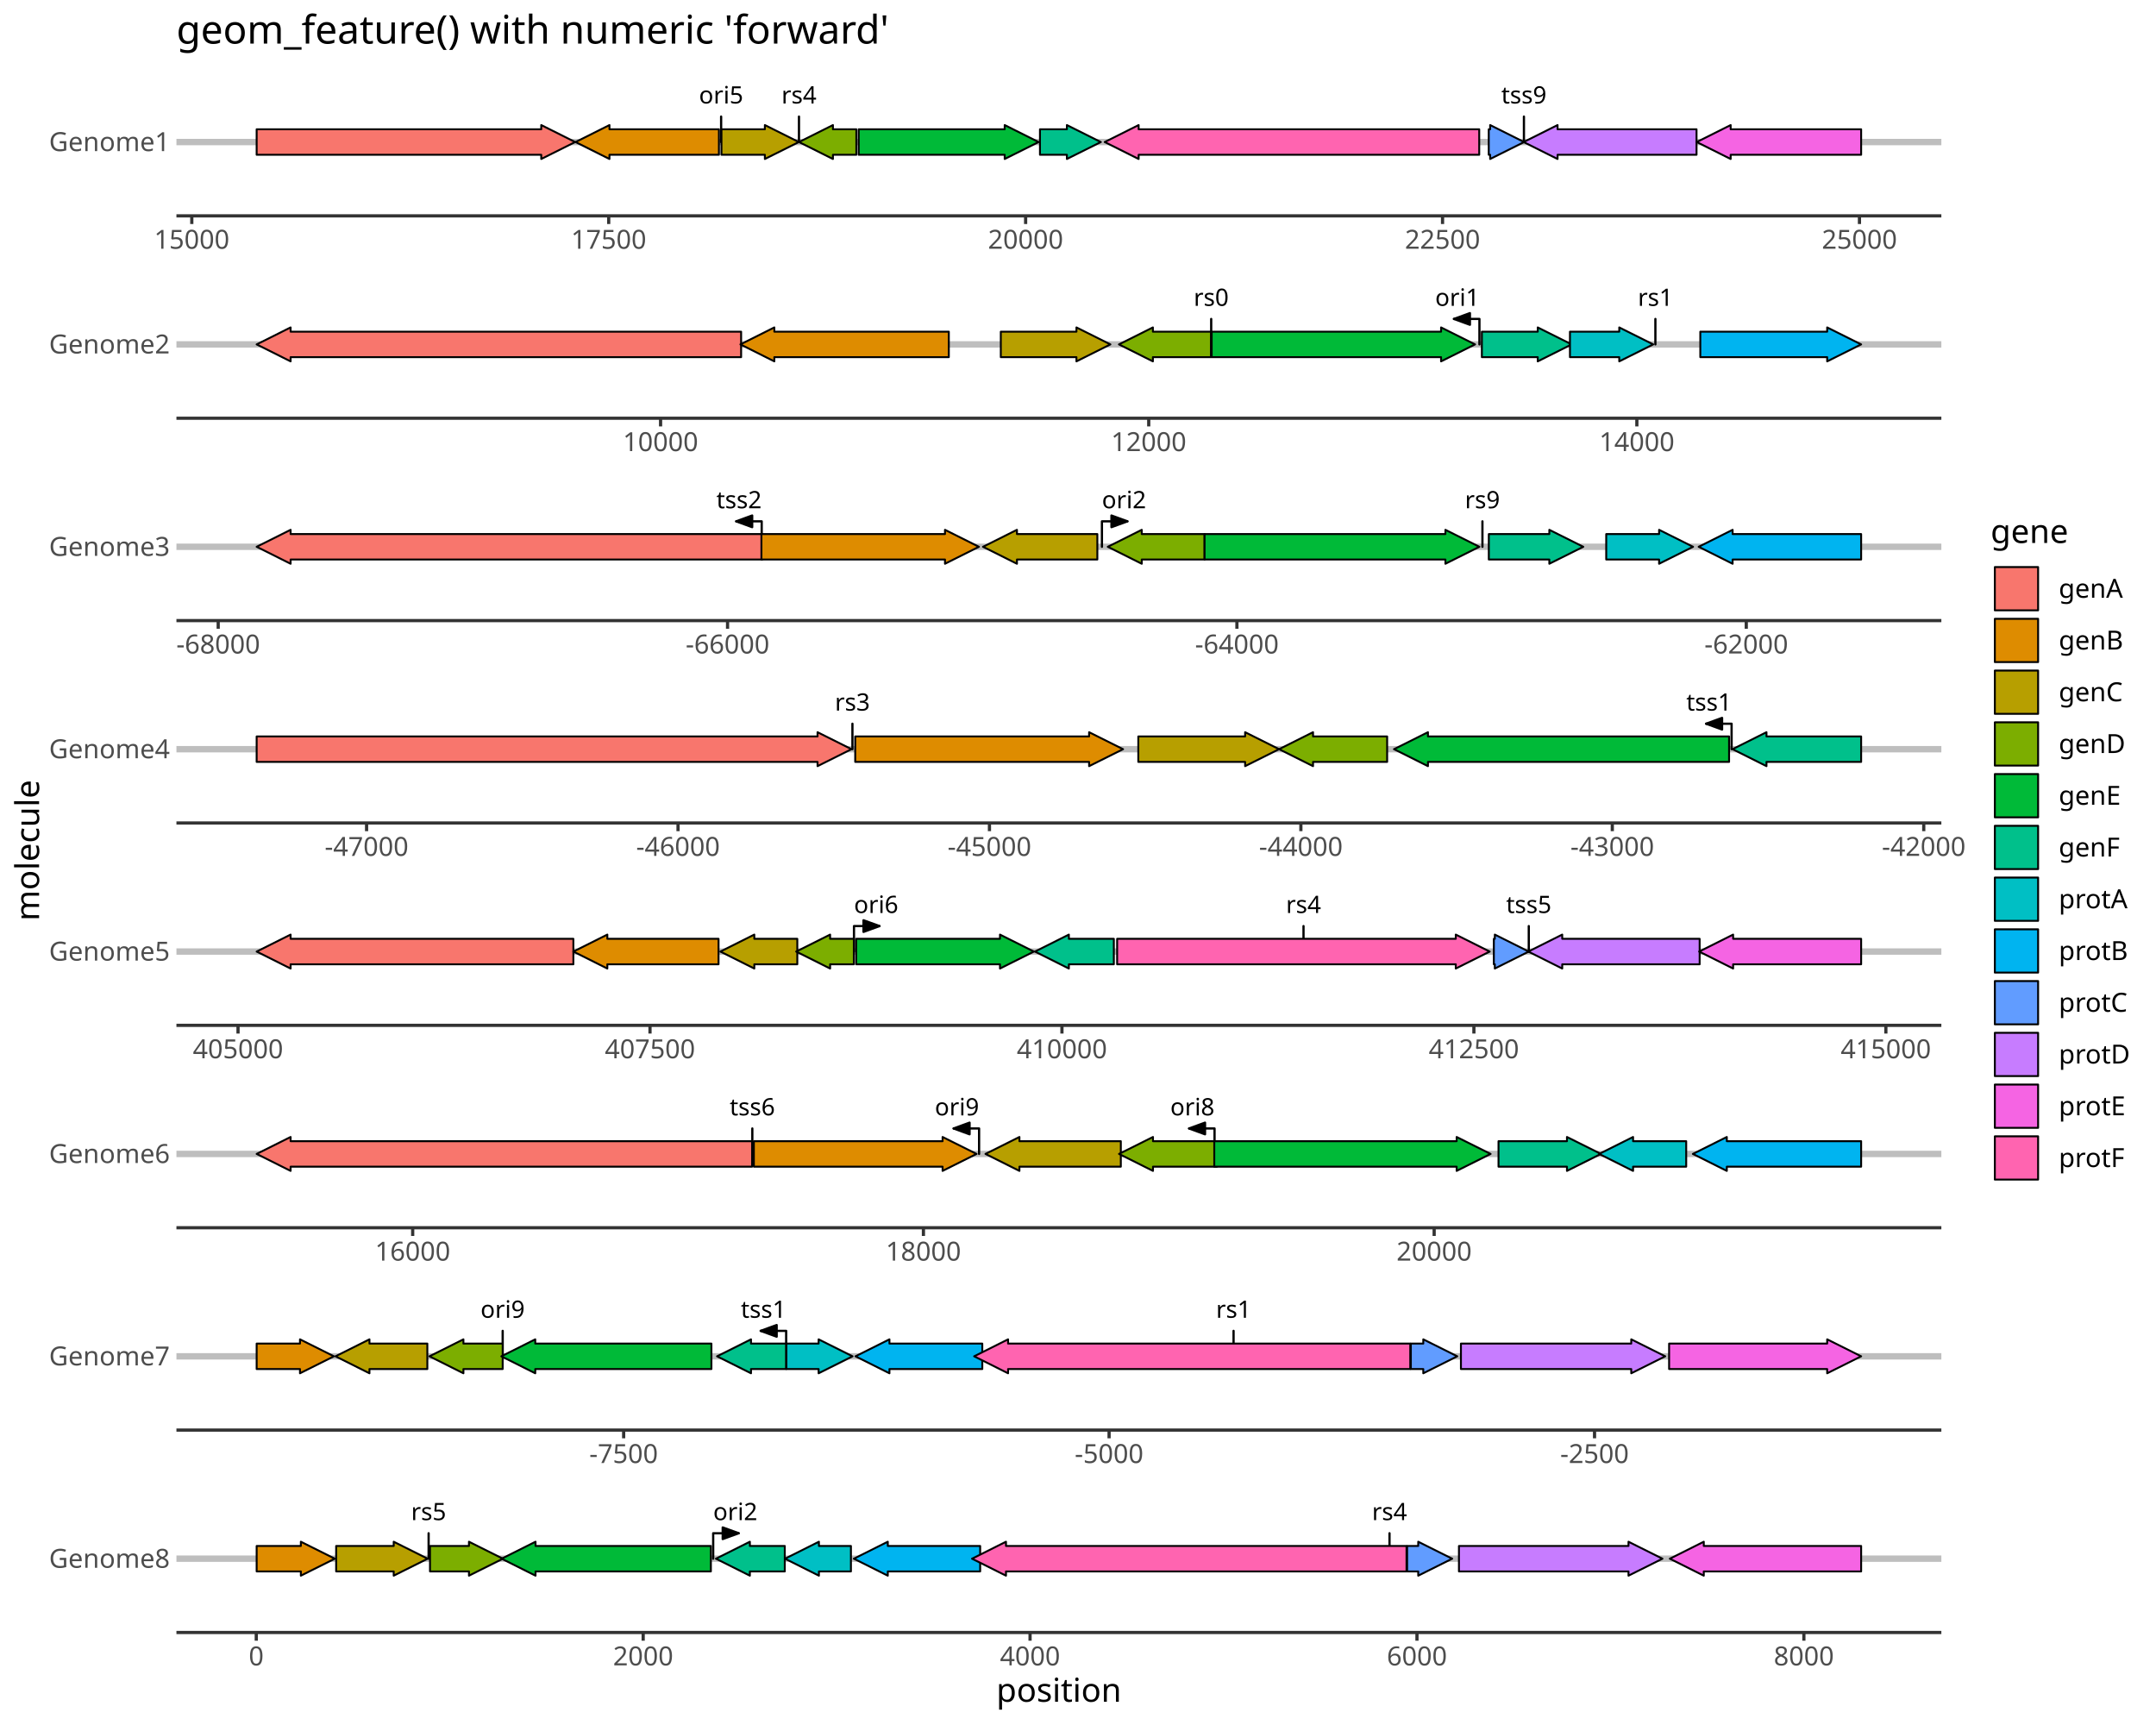
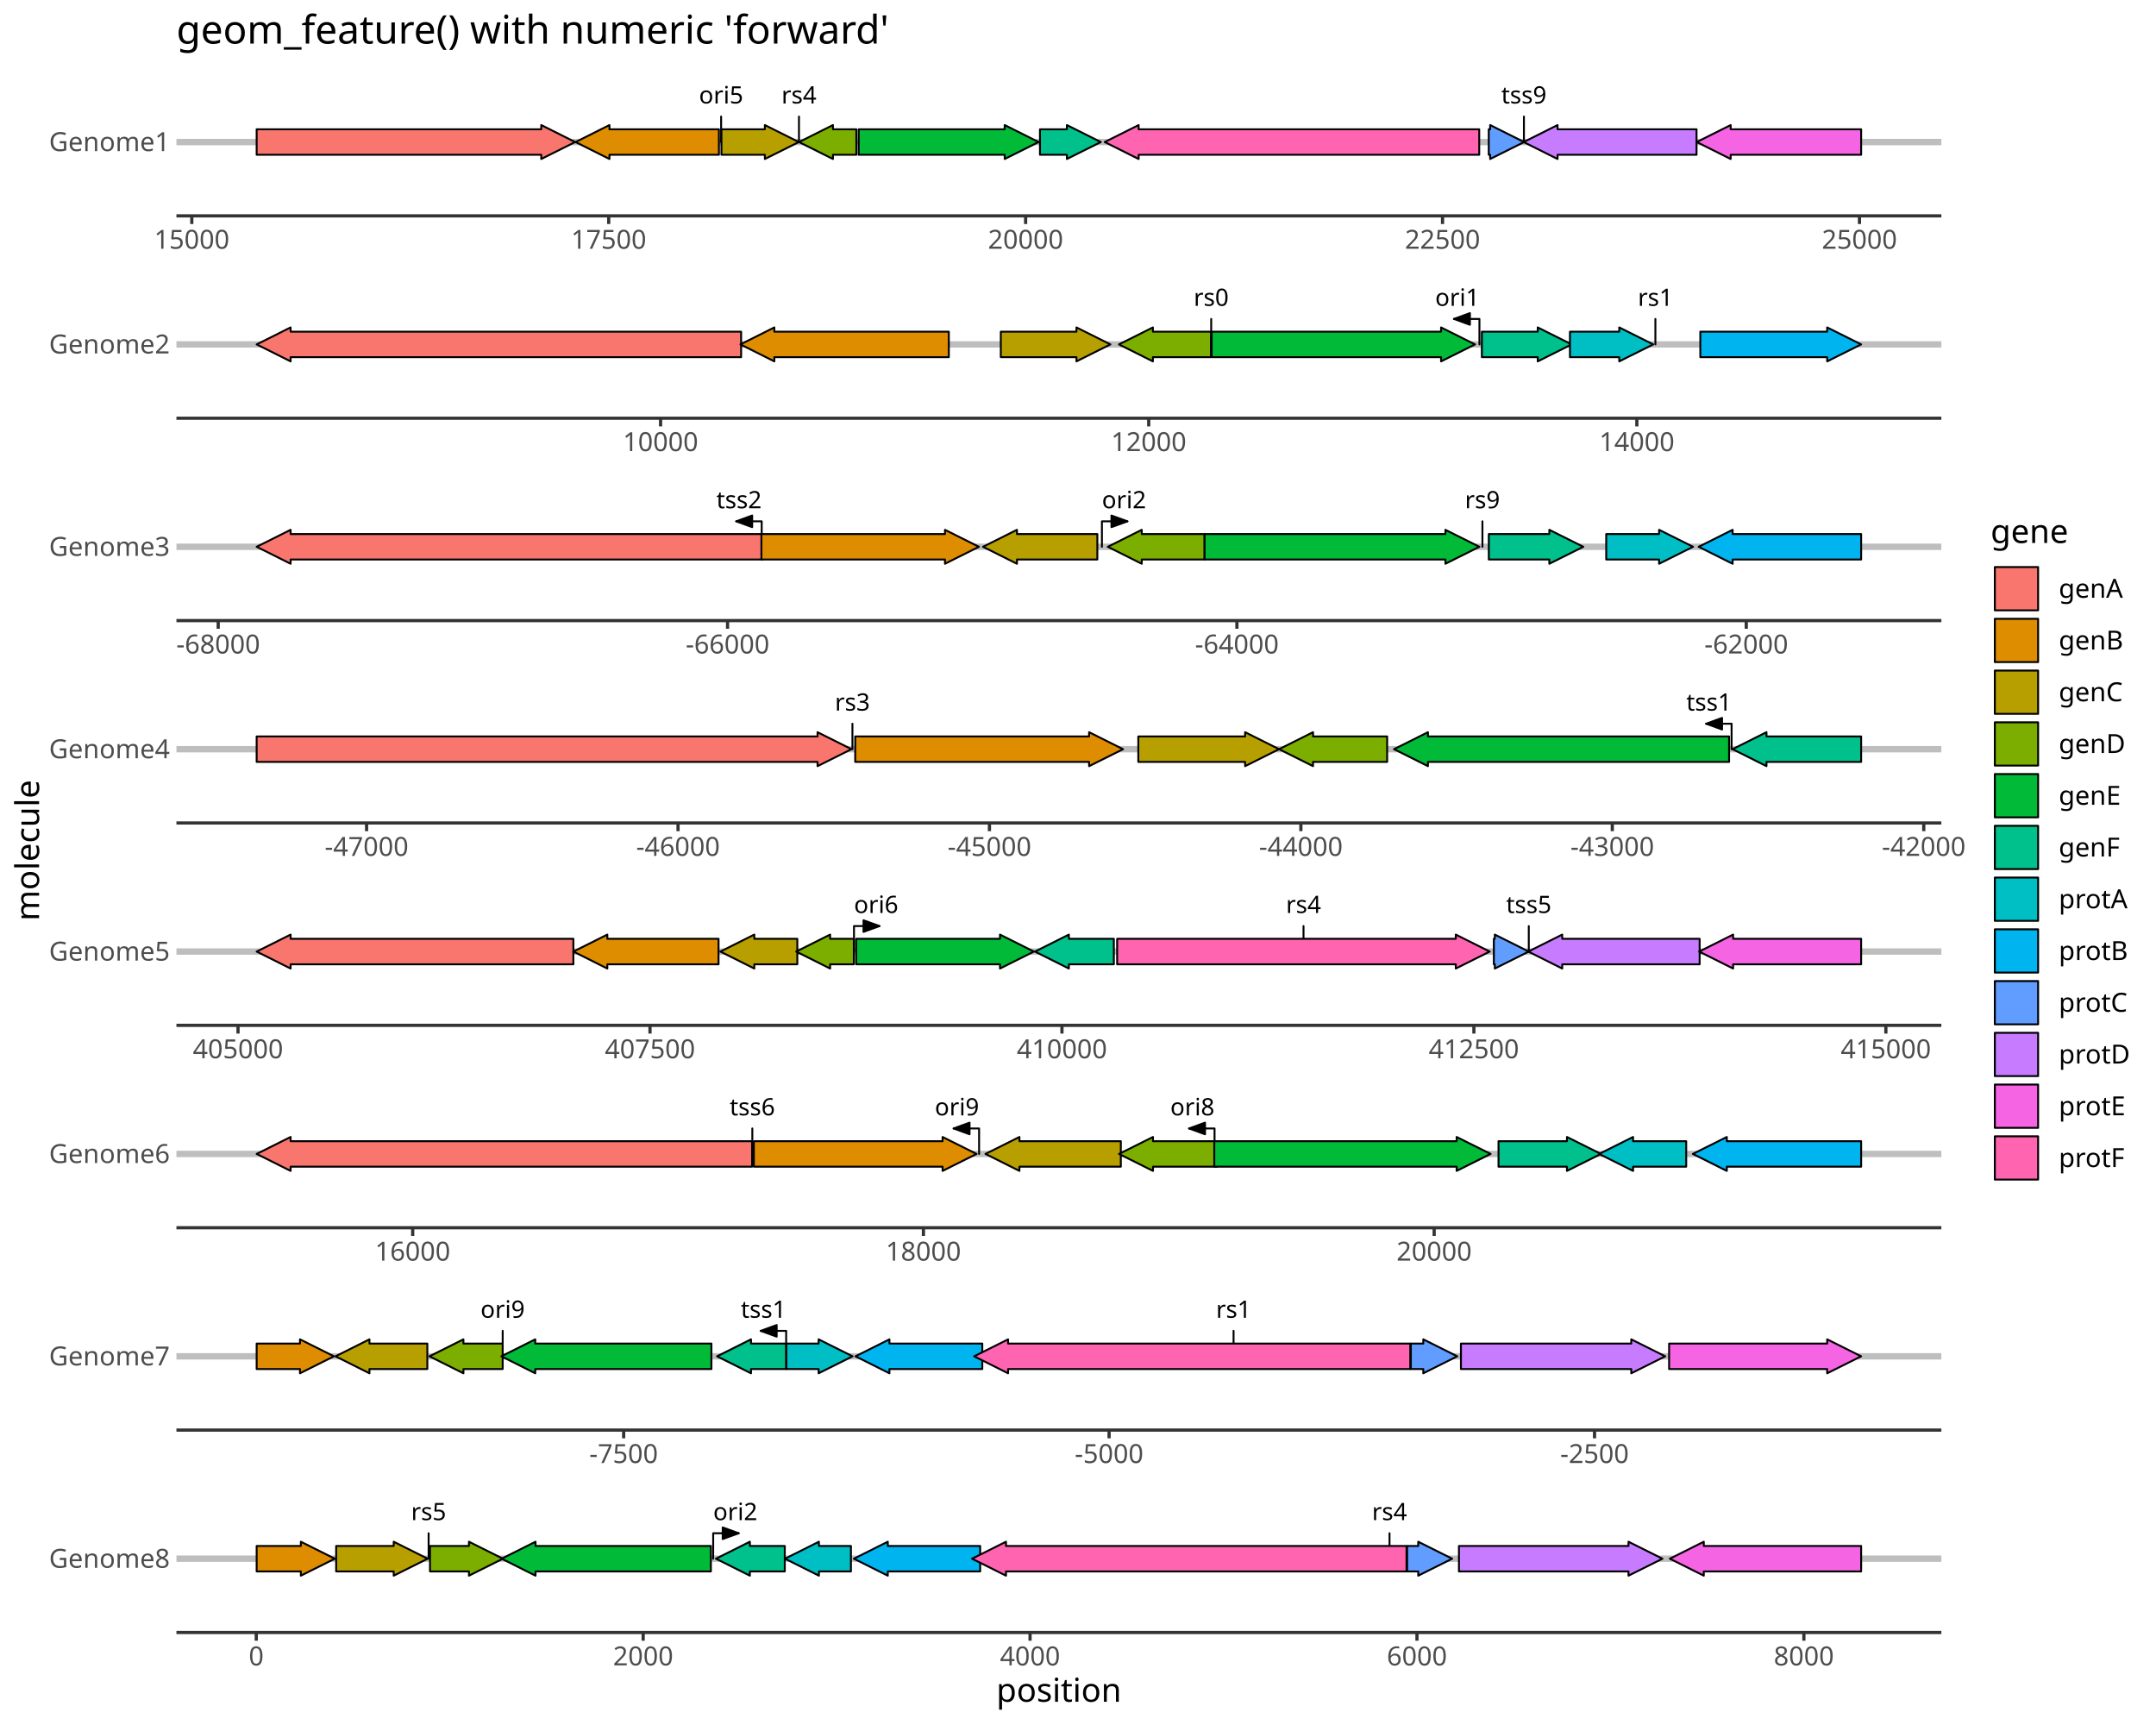
<svg xmlns="http://www.w3.org/2000/svg" class="svglite" data-engine-version="2.0" width="720.00pt" height="576.00pt" viewBox="0 0 720.00 576.00">
  <defs>
    <style type="text/css">
    .svglite line, .svglite polyline, .svglite polygon, .svglite path, .svglite rect, .svglite circle {
      fill: none;
      stroke: #000000;
      stroke-linecap: round;
      stroke-linejoin: round;
      stroke-miterlimit: 10.00;
    }
  </style>
  </defs>
  <rect width="100%" height="100%" style="stroke: none; fill: #FFFFFF;" />
  <defs>
    <clipPath id="cpMC4wMHw3MjAuMDB8MC4wMHw1NzYuMDA=">
      <rect x="0.00" y="0.00" width="720.00" height="576.00" />
    </clipPath>
  </defs>
  <g clip-path="url(#cpMC4wMHw3MjAuMDB8MC4wMHw1NzYuMDA=)">
    <rect x="0.00" y="0.00" width="720.00" height="576.00" style="stroke-width: 1.07; stroke: #FFFFFF; fill: #FFFFFF;" />
  </g>
  <defs>
    <clipPath id="cpNTguOTJ8NjQ4LjMyfDIyLjc4fDcyLjA3">
      <rect x="58.92" y="22.78" width="589.40" height="49.28" />
    </clipPath>
  </defs>
  <g clip-path="url(#cpNTguOTJ8NjQ4LjMyfDIyLjc4fDcyLjA3)">
    <polyline points="58.92,47.43 648.32,47.43 " style="stroke-width: 2.13; stroke: #BEBEBE; stroke-linecap: butt;" />
-     <polyline points="508.92,47.43 508.92,38.92 " style="stroke-width: 0.75;" />
-     <polyline points="266.82,47.43 266.82,38.92 " style="stroke-width: 0.75;" />
-     <polyline points="240.82,47.43 240.82,38.92 " style="stroke-width: 0.75;" />
+     <polyline points="508.92,47.43 508.92,38.92 " style="stroke-width: 0.64;" />
+     <polyline points="266.82,47.43 266.82,38.92 " style="stroke-width: 0.64;" />
+     <polyline points="240.82,47.43 240.82,38.92 " style="stroke-width: 0.64;" />
    <text x="508.92" y="34.55" text-anchor="middle" style="font-size: 8.00px; font-family: sans;" textLength="14.68px" lengthAdjust="spacingAndGlyphs">tss9</text>
    <text x="266.82" y="34.55" text-anchor="middle" style="font-size: 8.00px; font-family: sans;" textLength="11.12px" lengthAdjust="spacingAndGlyphs">rs4</text>
    <text x="240.82" y="34.55" text-anchor="middle" style="font-size: 8.00px; font-family: sans;" textLength="13.34px" lengthAdjust="spacingAndGlyphs">ori5</text>
    <polygon points="85.71,43.17 85.71,51.68 180.75,51.68 180.75,53.09 192.08,47.43 180.75,41.76 180.75,43.17 " style="stroke-width: 0.64; fill: #F8766D;" />
    <polygon points="240.09,43.17 240.09,51.68 203.53,51.68 203.53,53.09 192.20,47.43 203.53,41.76 203.53,43.17 " style="stroke-width: 0.64; fill: #DE8C00;" />
    <polygon points="240.93,43.17 240.93,51.68 255.43,51.68 255.43,53.09 266.77,47.43 255.43,41.76 255.43,43.17 " style="stroke-width: 0.64; fill: #B79F00;" />
    <polygon points="285.98,43.17 285.98,51.68 278.16,51.68 278.16,53.09 266.82,47.43 278.16,41.76 278.16,43.17 " style="stroke-width: 0.64; fill: #7CAE00;" />
    <polygon points="286.76,43.17 286.76,51.68 335.52,51.68 335.52,53.09 346.85,47.43 335.52,41.76 335.52,43.17 " style="stroke-width: 0.64; fill: #00BA38;" />
    <polygon points="347.30,43.17 347.30,51.68 356.29,51.68 356.29,53.09 367.63,47.43 356.29,41.76 356.29,43.17 " style="stroke-width: 0.64; fill: #00C08B;" />
    <polygon points="497.17,43.17 497.17,51.68 497.64,51.68 497.64,53.09 508.98,47.43 497.64,41.76 497.64,43.17 " style="stroke-width: 0.64; fill: #619CFF;" />
    <polygon points="566.56,43.17 566.56,51.68 520.15,51.68 520.15,53.09 508.81,47.43 520.15,41.76 520.15,43.17 " style="stroke-width: 0.64; fill: #C77CFF;" />
    <polygon points="621.53,43.17 621.53,51.68 577.96,51.68 577.96,53.09 566.62,47.43 577.96,41.76 577.96,43.17 " style="stroke-width: 0.64; fill: #F564E3;" />
    <polygon points="493.99,43.17 493.99,51.68 380.25,51.68 380.25,53.09 368.91,47.43 380.25,41.76 380.25,43.17 " style="stroke-width: 0.64; fill: #FF64B0;" />
  </g>
  <g clip-path="url(#cpMC4wMHw3MjAuMDB8MC4wMHw1NzYuMDA=)">
</g>
  <defs>
    <clipPath id="cpNTguOTJ8NjQ4LjMyfDkwLjM2fDEzOS42NQ==">
      <rect x="58.92" y="90.36" width="589.40" height="49.28" />
    </clipPath>
  </defs>
  <g clip-path="url(#cpNTguOTJ8NjQ4LjMyfDkwLjM2fDEzOS42NQ==)">
    <polyline points="58.92,115.00 648.32,115.00 " style="stroke-width: 2.13; stroke: #BEBEBE; stroke-linecap: butt;" />
-     <polyline points="404.48,115.00 404.48,106.50 " style="stroke-width: 0.75;" />
-     <polyline points="552.82,115.00 552.82,106.50 " style="stroke-width: 0.75;" />
-     <polyline points="494.06,115.00 494.06,106.50 485.55,106.50 " style="stroke-width: 0.75;" />
-     <polygon points="490.88,104.56 485.55,106.50 490.88,108.44 " style="stroke-width: 0.75; fill: #000000;" />
+     <polyline points="404.48,115.00 404.48,106.50 " style="stroke-width: 0.64;" />
+     <polyline points="552.82,115.00 552.82,106.50 " style="stroke-width: 0.64;" />
+     <polyline points="494.06,115.00 494.06,106.50 485.55,106.50 " style="stroke-width: 0.64;" />
+     <polygon points="490.88,104.56 485.55,106.50 490.88,108.44 " style="stroke-width: 0.64; fill: #000000;" />
    <text x="404.48" y="102.13" text-anchor="middle" style="font-size: 8.00px; font-family: sans;" textLength="11.12px" lengthAdjust="spacingAndGlyphs">rs0</text>
    <text x="552.82" y="102.13" text-anchor="middle" style="font-size: 8.00px; font-family: sans;" textLength="11.12px" lengthAdjust="spacingAndGlyphs">rs1</text>
    <text x="494.06" y="102.13" text-anchor="end" style="font-size: 8.00px; font-family: sans;" textLength="13.34px" lengthAdjust="spacingAndGlyphs">ori1</text>
    <polygon points="247.50,110.75 247.50,119.26 97.05,119.26 97.05,120.67 85.71,115.00 97.05,109.33 97.05,110.75 " style="stroke-width: 0.64; fill: #F8766D;" />
    <polygon points="316.86,110.75 316.86,119.26 258.59,119.26 258.59,120.67 247.26,115.00 258.59,109.33 258.59,110.75 " style="stroke-width: 0.64; fill: #DE8C00;" />
    <polygon points="334.22,110.75 334.22,119.26 359.48,119.26 359.48,120.67 370.82,115.00 359.48,109.33 359.48,110.75 " style="stroke-width: 0.64; fill: #B79F00;" />
    <polygon points="404.40,110.75 404.40,119.26 385.01,119.26 385.01,120.67 373.67,115.00 385.01,109.33 385.01,110.75 " style="stroke-width: 0.64; fill: #7CAE00;" />
    <polygon points="404.64,110.75 404.64,119.26 481.25,119.26 481.25,120.67 492.59,115.00 481.25,109.33 481.25,110.75 " style="stroke-width: 0.64; fill: #00BA38;" />
    <polygon points="494.87,110.75 494.87,119.26 513.53,119.26 513.53,120.67 524.86,115.00 513.53,109.33 513.53,110.75 " style="stroke-width: 0.64; fill: #00C08B;" />
    <polygon points="524.29,110.75 524.29,119.26 540.75,119.26 540.75,120.67 552.09,115.00 540.75,109.33 540.75,110.75 " style="stroke-width: 0.64; fill: #00BFC4;" />
    <polygon points="567.82,110.75 567.82,119.26 610.19,119.26 610.19,120.67 621.53,115.00 610.19,109.33 610.19,110.75 " style="stroke-width: 0.64; fill: #00B4F0;" />
  </g>
  <g clip-path="url(#cpMC4wMHw3MjAuMDB8MC4wMHw1NzYuMDA=)">
</g>
  <defs>
    <clipPath id="cpNTguOTJ8NjQ4LjMyfDE1Ny45NHwyMDcuMjI=">
      <rect x="58.92" y="157.94" width="589.40" height="49.28" />
    </clipPath>
  </defs>
  <g clip-path="url(#cpNTguOTJ8NjQ4LjMyfDE1Ny45NHwyMDcuMjI=)">
    <polyline points="58.92,182.58 648.32,182.58 " style="stroke-width: 2.13; stroke: #BEBEBE; stroke-linecap: butt;" />
-     <polyline points="495.06,182.58 495.06,174.08 " style="stroke-width: 0.75;" />
-     <polyline points="254.37,182.58 254.37,174.08 245.86,174.08 " style="stroke-width: 0.75;" />
-     <polygon points="251.19,172.14 245.86,174.08 251.19,176.02 " style="stroke-width: 0.75; fill: #000000;" />
-     <polyline points="367.99,182.58 367.99,174.08 376.50,174.08 " style="stroke-width: 0.75;" />
-     <polygon points="371.17,176.02 376.50,174.08 371.17,172.14 " style="stroke-width: 0.75; fill: #000000;" />
+     <polyline points="495.06,182.58 495.06,174.08 " style="stroke-width: 0.64;" />
+     <polyline points="254.37,182.58 254.37,174.08 245.86,174.08 " style="stroke-width: 0.64;" />
+     <polygon points="251.19,172.14 245.86,174.08 251.19,176.02 " style="stroke-width: 0.64; fill: #000000;" />
+     <polyline points="367.99,182.58 367.99,174.08 376.50,174.08 " style="stroke-width: 0.64;" />
+     <polygon points="371.17,176.02 376.50,174.08 371.17,172.14 " style="stroke-width: 0.64; fill: #000000;" />
    <text x="495.06" y="169.71" text-anchor="middle" style="font-size: 8.00px; font-family: sans;" textLength="11.12px" lengthAdjust="spacingAndGlyphs">rs9</text>
    <text x="254.37" y="169.71" text-anchor="end" style="font-size: 8.00px; font-family: sans;" textLength="14.68px" lengthAdjust="spacingAndGlyphs">tss2</text>
    <text x="367.99" y="169.71" style="font-size: 8.00px; font-family: sans;" textLength="13.34px" lengthAdjust="spacingAndGlyphs">ori2</text>
    <polygon points="254.54,178.33 254.54,186.83 97.05,186.83 97.05,188.25 85.71,182.58 97.05,176.91 97.05,178.33 " style="stroke-width: 0.64; fill: #F8766D;" />
    <polygon points="254.28,178.33 254.28,186.83 315.58,186.83 315.58,188.25 326.91,182.58 315.58,176.91 315.58,178.33 " style="stroke-width: 0.64; fill: #DE8C00;" />
    <polygon points="366.46,178.33 366.46,186.83 339.61,186.83 339.61,188.25 328.28,182.58 339.61,176.91 339.61,178.33 " style="stroke-width: 0.64; fill: #B79F00;" />
    <polygon points="402.27,178.33 402.27,186.83 381.29,186.83 381.29,188.25 369.95,182.58 381.29,176.91 381.29,178.33 " style="stroke-width: 0.64; fill: #7CAE00;" />
    <polygon points="402.27,178.33 402.27,186.83 482.70,186.83 482.70,188.25 494.04,182.58 482.70,176.91 482.70,178.33 " style="stroke-width: 0.64; fill: #00BA38;" />
    <polygon points="497.19,178.33 497.19,186.83 517.40,186.83 517.40,188.25 528.74,182.58 517.40,176.91 517.40,178.33 " style="stroke-width: 0.64; fill: #00C08B;" />
    <polygon points="536.40,178.33 536.40,186.83 554.06,186.83 554.06,188.25 565.40,182.58 554.06,176.91 554.06,178.33 " style="stroke-width: 0.64; fill: #00BFC4;" />
    <polygon points="621.53,178.33 621.53,186.83 578.61,186.83 578.61,188.25 567.27,182.58 578.61,176.91 578.61,178.33 " style="stroke-width: 0.64; fill: #00B4F0;" />
  </g>
  <g clip-path="url(#cpMC4wMHw3MjAuMDB8MC4wMHw1NzYuMDA=)">
</g>
  <defs>
    <clipPath id="cpNTguOTJ8NjQ4LjMyfDIyNS41MnwyNzQuODA=">
      <rect x="58.92" y="225.52" width="589.40" height="49.28" />
    </clipPath>
  </defs>
  <g clip-path="url(#cpNTguOTJ8NjQ4LjMyfDIyNS41MnwyNzQuODA=)">
    <polyline points="58.92,250.16 648.32,250.16 " style="stroke-width: 2.13; stroke: #BEBEBE; stroke-linecap: butt;" />
-     <polyline points="578.27,250.16 578.27,241.66 569.76,241.66 " style="stroke-width: 0.75;" />
-     <polygon points="575.09,239.72 569.76,241.66 575.09,243.59 " style="stroke-width: 0.75; fill: #000000;" />
-     <polyline points="284.67,250.16 284.67,241.66 " style="stroke-width: 0.75;" />
+     <polyline points="578.27,250.16 578.27,241.66 569.76,241.66 " style="stroke-width: 0.64;" />
+     <polygon points="575.09,239.72 569.76,241.66 575.09,243.59 " style="stroke-width: 0.64; fill: #000000;" />
+     <polyline points="284.67,250.16 284.67,241.66 " style="stroke-width: 0.64;" />
    <text x="578.27" y="237.28" text-anchor="end" style="font-size: 8.00px; font-family: sans;" textLength="14.68px" lengthAdjust="spacingAndGlyphs">tss1</text>
    <text x="284.67" y="237.28" text-anchor="middle" style="font-size: 8.00px; font-family: sans;" textLength="11.12px" lengthAdjust="spacingAndGlyphs">rs3</text>
    <polygon points="85.71,245.91 85.71,254.41 273.02,254.41 273.02,255.83 284.36,250.16 273.02,244.49 273.02,245.91 " style="stroke-width: 0.64; fill: #F8766D;" />
    <polygon points="285.60,245.91 285.60,254.41 363.71,254.41 363.71,255.83 375.05,250.16 363.71,244.49 363.71,245.91 " style="stroke-width: 0.64; fill: #DE8C00;" />
    <polygon points="380.14,245.91 380.14,254.41 415.81,254.41 415.81,255.83 427.15,250.16 415.81,244.49 415.81,245.91 " style="stroke-width: 0.64; fill: #B79F00;" />
    <polygon points="463.24,245.91 463.24,254.41 438.49,254.41 438.49,255.83 427.15,250.16 438.49,244.49 438.49,245.91 " style="stroke-width: 0.64; fill: #7CAE00;" />
    <polygon points="577.43,245.91 577.43,254.41 476.87,254.41 476.87,255.83 465.53,250.16 476.87,244.49 476.87,245.91 " style="stroke-width: 0.64; fill: #00BA38;" />
    <polygon points="621.53,245.91 621.53,254.41 589.92,254.41 589.92,255.83 578.58,250.16 589.92,244.49 589.92,245.91 " style="stroke-width: 0.64; fill: #00C08B;" />
  </g>
  <g clip-path="url(#cpMC4wMHw3MjAuMDB8MC4wMHw1NzYuMDA=)">
</g>
  <defs>
    <clipPath id="cpNTguOTJ8NjQ4LjMyfDI5My4wOXwzNDIuMzg=">
      <rect x="58.92" y="293.09" width="589.40" height="49.28" />
    </clipPath>
  </defs>
  <g clip-path="url(#cpNTguOTJ8NjQ4LjMyfDI5My4wOXwzNDIuMzg=)">
    <polyline points="58.92,317.74 648.32,317.74 " style="stroke-width: 2.13; stroke: #BEBEBE; stroke-linecap: butt;" />
-     <polyline points="435.31,317.74 435.31,309.23 " style="stroke-width: 0.75;" />
-     <polyline points="510.54,317.74 510.54,309.23 " style="stroke-width: 0.75;" />
-     <polyline points="285.19,317.74 285.19,309.23 293.70,309.23 " style="stroke-width: 0.75;" />
-     <polygon points="288.37,311.17 293.70,309.23 288.37,307.29 " style="stroke-width: 0.75; fill: #000000;" />
+     <polyline points="435.31,317.74 435.31,309.23 " style="stroke-width: 0.64;" />
+     <polyline points="510.54,317.74 510.54,309.23 " style="stroke-width: 0.64;" />
+     <polyline points="285.19,317.74 285.19,309.23 293.70,309.23 " style="stroke-width: 0.64;" />
+     <polygon points="288.37,311.17 293.70,309.23 288.37,307.29 " style="stroke-width: 0.64; fill: #000000;" />
    <text x="435.31" y="304.86" text-anchor="middle" style="font-size: 8.00px; font-family: sans;" textLength="11.12px" lengthAdjust="spacingAndGlyphs">rs4</text>
    <text x="510.54" y="304.86" text-anchor="middle" style="font-size: 8.00px; font-family: sans;" textLength="14.68px" lengthAdjust="spacingAndGlyphs">tss5</text>
    <text x="285.19" y="304.86" style="font-size: 8.00px; font-family: sans;" textLength="13.34px" lengthAdjust="spacingAndGlyphs">ori6</text>
    <polygon points="191.48,313.48 191.48,321.99 97.05,321.99 97.05,323.41 85.71,317.74 97.05,312.07 97.05,313.48 " style="stroke-width: 0.64; fill: #F8766D;" />
    <polygon points="239.96,313.48 239.96,321.99 202.82,321.99 202.82,323.41 191.48,317.74 202.82,312.07 202.82,313.48 " style="stroke-width: 0.64; fill: #DE8C00;" />
    <polygon points="266.26,313.48 266.26,321.99 251.90,321.99 251.90,323.41 240.56,317.74 251.90,312.07 251.90,313.48 " style="stroke-width: 0.64; fill: #B79F00;" />
    <polygon points="285.14,313.48 285.14,321.99 277.22,321.99 277.22,323.41 265.88,317.74 277.22,312.07 277.22,313.48 " style="stroke-width: 0.64; fill: #7CAE00;" />
    <polygon points="285.91,313.48 285.91,321.99 333.95,321.99 333.95,323.41 345.28,317.74 333.95,312.07 333.95,313.48 " style="stroke-width: 0.64; fill: #00BA38;" />
    <polygon points="371.97,313.48 371.97,321.99 356.95,321.99 356.95,323.41 345.61,317.74 356.95,312.07 356.95,313.48 " style="stroke-width: 0.64; fill: #00C08B;" />
    <polygon points="498.87,313.48 498.87,321.99 499.20,321.99 499.20,323.41 510.54,317.74 499.20,312.07 499.20,313.48 " style="stroke-width: 0.64; fill: #619CFF;" />
    <polygon points="567.60,313.48 567.60,321.99 521.71,321.99 521.71,323.41 510.37,317.74 521.71,312.07 521.71,313.48 " style="stroke-width: 0.64; fill: #C77CFF;" />
    <polygon points="621.53,313.48 621.53,321.99 578.78,321.99 578.78,323.41 567.44,317.74 578.78,312.07 578.78,313.48 " style="stroke-width: 0.64; fill: #F564E3;" />
    <polygon points="373.07,313.48 373.07,321.99 486.16,321.99 486.16,323.41 497.49,317.74 486.16,312.07 486.16,313.48 " style="stroke-width: 0.64; fill: #FF64B0;" />
  </g>
  <g clip-path="url(#cpMC4wMHw3MjAuMDB8MC4wMHw1NzYuMDA=)">
</g>
  <defs>
    <clipPath id="cpNTguOTJ8NjQ4LjMyfDM2MC42N3w0MDkuOTY=">
      <rect x="58.92" y="360.67" width="589.40" height="49.28" />
    </clipPath>
  </defs>
  <g clip-path="url(#cpNTguOTJ8NjQ4LjMyfDM2MC42N3w0MDkuOTY=)">
    <polyline points="58.92,385.31 648.32,385.31 " style="stroke-width: 2.13; stroke: #BEBEBE; stroke-linecap: butt;" />
-     <polyline points="405.60,385.31 405.60,376.81 397.10,376.81 " style="stroke-width: 0.75;" />
-     <polygon points="402.42,374.87 397.10,376.81 402.42,378.75 " style="stroke-width: 0.75; fill: #000000;" />
-     <polyline points="251.24,385.31 251.24,376.81 " style="stroke-width: 0.75;" />
-     <polyline points="326.97,385.31 326.97,376.81 318.47,376.81 " style="stroke-width: 0.75;" />
-     <polygon points="323.79,374.87 318.47,376.81 323.79,378.75 " style="stroke-width: 0.75; fill: #000000;" />
+     <polyline points="405.60,385.31 405.60,376.81 397.10,376.81 " style="stroke-width: 0.64;" />
+     <polygon points="402.42,374.87 397.10,376.81 402.42,378.75 " style="stroke-width: 0.64; fill: #000000;" />
+     <polyline points="251.24,385.31 251.24,376.81 " style="stroke-width: 0.64;" />
+     <polyline points="326.97,385.31 326.97,376.81 318.47,376.81 " style="stroke-width: 0.64;" />
+     <polygon points="323.79,374.87 318.47,376.81 323.79,378.75 " style="stroke-width: 0.64; fill: #000000;" />
    <text x="405.60" y="372.44" text-anchor="end" style="font-size: 8.00px; font-family: sans;" textLength="13.34px" lengthAdjust="spacingAndGlyphs">ori8</text>
    <text x="251.24" y="372.44" text-anchor="middle" style="font-size: 8.00px; font-family: sans;" textLength="14.68px" lengthAdjust="spacingAndGlyphs">tss6</text>
    <text x="326.97" y="372.44" text-anchor="end" style="font-size: 8.00px; font-family: sans;" textLength="13.34px" lengthAdjust="spacingAndGlyphs">ori9</text>
    <polygon points="251.16,381.06 251.16,389.57 97.05,389.57 97.05,390.98 85.71,385.31 97.05,379.65 97.05,381.06 " style="stroke-width: 0.64; fill: #F8766D;" />
    <polygon points="251.75,381.06 251.75,389.57 314.78,389.57 314.78,390.98 326.12,385.31 314.78,379.65 314.78,381.06 " style="stroke-width: 0.64; fill: #DE8C00;" />
    <polygon points="374.30,381.06 374.30,389.57 340.44,389.57 340.44,390.98 329.10,385.31 340.44,379.65 340.44,381.06 " style="stroke-width: 0.64; fill: #B79F00;" />
    <polygon points="406.37,381.06 406.37,389.57 385.04,389.57 385.04,390.98 373.70,385.31 385.04,379.65 385.04,381.06 " style="stroke-width: 0.64; fill: #7CAE00;" />
    <polygon points="405.51,381.06 405.51,389.57 486.45,389.57 486.45,390.98 497.79,385.31 486.45,379.65 486.45,381.06 " style="stroke-width: 0.64; fill: #00BA38;" />
    <polygon points="500.43,381.06 500.43,389.57 523.29,389.57 523.29,390.98 534.63,385.31 523.29,379.65 523.29,381.06 " style="stroke-width: 0.64; fill: #00C08B;" />
    <polygon points="563.11,381.06 563.11,389.57 545.37,389.57 545.37,390.98 534.03,385.31 545.37,379.65 545.37,381.06 " style="stroke-width: 0.64; fill: #00BFC4;" />
    <polygon points="621.53,381.06 621.53,389.57 576.67,389.57 576.67,390.98 565.33,385.31 576.67,379.65 576.67,381.06 " style="stroke-width: 0.64; fill: #00B4F0;" />
  </g>
  <g clip-path="url(#cpMC4wMHw3MjAuMDB8MC4wMHw1NzYuMDA=)">
</g>
  <defs>
    <clipPath id="cpNTguOTJ8NjQ4LjMyfDQyOC4yNXw0NzcuNTM=">
      <rect x="58.92" y="428.25" width="589.40" height="49.28" />
    </clipPath>
  </defs>
  <g clip-path="url(#cpNTguOTJ8NjQ4LjMyfDQyOC4yNXw0NzcuNTM=)">
    <polyline points="58.92,452.89 648.32,452.89 " style="stroke-width: 2.13; stroke: #BEBEBE; stroke-linecap: butt;" />
-     <polyline points="167.87,452.89 167.87,444.39 " style="stroke-width: 0.75;" />
-     <polyline points="411.95,452.89 411.95,444.39 " style="stroke-width: 0.75;" />
-     <polyline points="262.54,452.89 262.54,444.39 254.04,444.39 " style="stroke-width: 0.75;" />
-     <polygon points="259.37,442.45 254.04,444.39 259.37,446.33 " style="stroke-width: 0.75; fill: #000000;" />
+     <polyline points="167.87,452.89 167.87,444.39 " style="stroke-width: 0.64;" />
+     <polyline points="411.95,452.89 411.95,444.39 " style="stroke-width: 0.64;" />
+     <polyline points="262.54,452.89 262.54,444.39 254.04,444.39 " style="stroke-width: 0.64;" />
+     <polygon points="259.37,442.45 254.04,444.39 259.37,446.33 " style="stroke-width: 0.64; fill: #000000;" />
    <text x="167.87" y="440.02" text-anchor="middle" style="font-size: 8.00px; font-family: sans;" textLength="13.34px" lengthAdjust="spacingAndGlyphs">ori9</text>
    <text x="411.95" y="440.02" text-anchor="middle" style="font-size: 8.00px; font-family: sans;" textLength="11.12px" lengthAdjust="spacingAndGlyphs">rs1</text>
    <text x="262.54" y="440.02" text-anchor="end" style="font-size: 8.00px; font-family: sans;" textLength="14.68px" lengthAdjust="spacingAndGlyphs">tss1</text>
    <polygon points="85.71,448.64 85.71,457.14 100.18,457.14 100.18,458.56 111.52,452.89 100.18,447.22 100.18,448.64 " style="stroke-width: 0.64; fill: #DE8C00;" />
    <polygon points="142.71,448.64 142.71,457.14 123.38,457.14 123.38,458.56 112.04,452.89 123.38,447.22 123.38,448.64 " style="stroke-width: 0.64; fill: #B79F00;" />
    <polygon points="167.87,448.64 167.87,457.14 154.76,457.14 154.76,458.56 143.42,452.89 154.76,447.22 154.76,448.64 " style="stroke-width: 0.64; fill: #7CAE00;" />
    <polygon points="237.58,448.64 237.58,457.14 178.75,457.14 178.75,458.56 167.42,452.89 178.75,447.22 178.75,448.64 " style="stroke-width: 0.64; fill: #00BA38;" />
    <polygon points="262.54,448.64 262.54,457.14 250.80,457.14 250.80,458.56 239.46,452.89 250.80,447.22 250.80,448.64 " style="stroke-width: 0.64; fill: #00C08B;" />
    <polygon points="262.61,448.64 262.61,457.14 273.38,457.14 273.38,458.56 284.72,452.89 273.38,447.22 273.38,448.64 " style="stroke-width: 0.64; fill: #00BFC4;" />
    <polygon points="328.04,448.64 328.04,457.14 297.03,457.14 297.03,458.56 285.69,452.89 297.03,447.22 297.03,448.64 " style="stroke-width: 0.64; fill: #00B4F0;" />
    <polygon points="471.15,448.64 471.15,457.14 475.31,457.14 475.31,458.56 486.65,452.89 475.31,447.22 475.31,448.64 " style="stroke-width: 0.64; fill: #619CFF;" />
    <polygon points="487.88,448.64 487.88,457.14 544.76,457.14 544.76,458.56 556.10,452.89 544.76,447.22 544.76,448.64 " style="stroke-width: 0.64; fill: #C77CFF;" />
    <polygon points="557.40,448.64 557.40,457.14 610.19,457.14 610.19,458.56 621.53,452.89 610.19,447.22 610.19,448.64 " style="stroke-width: 0.64; fill: #F564E3;" />
    <polygon points="470.96,448.64 470.96,457.14 336.65,457.14 336.65,458.56 325.32,452.89 336.65,447.22 336.65,448.64 " style="stroke-width: 0.64; fill: #FF64B0;" />
  </g>
  <g clip-path="url(#cpMC4wMHw3MjAuMDB8MC4wMHw1NzYuMDA=)">
</g>
  <defs>
    <clipPath id="cpNTguOTJ8NjQ4LjMyfDQ5NS44M3w1NDUuMTE=">
      <rect x="58.92" y="495.83" width="589.40" height="49.28" />
    </clipPath>
  </defs>
  <g clip-path="url(#cpNTguOTJ8NjQ4LjMyfDQ5NS44M3w1NDUuMTE=)">
    <polyline points="58.92,520.47 648.32,520.47 " style="stroke-width: 2.13; stroke: #BEBEBE; stroke-linecap: butt;" />
-     <polyline points="238.17,520.47 238.17,511.97 246.68,511.97 " style="stroke-width: 0.75;" />
-     <polygon points="241.35,513.91 246.68,511.97 241.35,510.03 " style="stroke-width: 0.75; fill: #000000;" />
-     <polyline points="143.14,520.47 143.14,511.97 " style="stroke-width: 0.75;" />
-     <polyline points="464.03,520.47 464.03,511.97 " style="stroke-width: 0.75;" />
+     <polyline points="238.17,520.47 238.17,511.97 246.68,511.97 " style="stroke-width: 0.64;" />
+     <polygon points="241.35,513.91 246.68,511.97 241.35,510.03 " style="stroke-width: 0.64; fill: #000000;" />
+     <polyline points="143.14,520.47 143.14,511.97 " style="stroke-width: 0.64;" />
+     <polyline points="464.03,520.47 464.03,511.97 " style="stroke-width: 0.64;" />
    <text x="238.17" y="507.59" style="font-size: 8.00px; font-family: sans;" textLength="13.34px" lengthAdjust="spacingAndGlyphs">ori2</text>
    <text x="143.14" y="507.59" text-anchor="middle" style="font-size: 8.00px; font-family: sans;" textLength="11.12px" lengthAdjust="spacingAndGlyphs">rs5</text>
    <text x="464.03" y="507.59" text-anchor="middle" style="font-size: 8.00px; font-family: sans;" textLength="11.12px" lengthAdjust="spacingAndGlyphs">rs4</text>
    <polygon points="85.71,516.22 85.71,524.72 100.47,524.72 100.47,526.14 111.81,520.47 100.47,514.80 100.47,516.22 " style="stroke-width: 0.64; fill: #DE8C00;" />
    <polygon points="112.26,516.22 112.26,524.72 131.48,524.72 131.48,526.14 142.82,520.47 131.48,514.80 131.48,516.22 " style="stroke-width: 0.64; fill: #B79F00;" />
    <polygon points="143.60,516.22 143.60,524.72 156.61,524.72 156.61,526.14 167.95,520.47 156.61,514.80 156.61,516.22 " style="stroke-width: 0.64; fill: #7CAE00;" />
    <polygon points="237.40,516.22 237.40,524.72 178.84,524.72 178.84,526.14 167.50,520.47 178.84,514.80 178.84,516.22 " style="stroke-width: 0.64; fill: #00BA38;" />
    <polygon points="262.08,516.22 262.08,524.72 250.42,524.72 250.42,526.14 239.08,520.47 250.42,514.80 250.42,516.22 " style="stroke-width: 0.64; fill: #00C08B;" />
    <polygon points="284.17,516.22 284.17,524.72 273.48,524.72 273.48,526.14 262.14,520.47 273.48,514.80 273.48,516.22 " style="stroke-width: 0.64; fill: #00BFC4;" />
    <polygon points="327.33,516.22 327.33,524.72 296.48,524.72 296.48,526.14 285.14,520.47 296.48,514.80 296.48,516.22 " style="stroke-width: 0.64; fill: #00B4F0;" />
    <polygon points="469.91,516.22 469.91,524.72 473.62,524.72 473.62,526.14 484.96,520.47 473.62,514.80 473.62,516.22 " style="stroke-width: 0.64; fill: #619CFF;" />
    <polygon points="487.22,516.22 487.22,524.72 543.84,524.72 543.84,526.14 555.18,520.47 543.84,514.80 543.84,516.22 " style="stroke-width: 0.64; fill: #C77CFF;" />
    <polygon points="621.53,516.22 621.53,524.72 568.98,524.72 568.98,526.14 557.64,520.47 568.98,514.80 568.98,516.22 " style="stroke-width: 0.64; fill: #F564E3;" />
    <polygon points="469.71,516.22 469.71,524.72 335.95,524.72 335.95,526.14 324.61,520.47 335.95,514.80 335.95,516.22 " style="stroke-width: 0.64; fill: #FF64B0;" />
  </g>
  <g clip-path="url(#cpMC4wMHw3MjAuMDB8MC4wMHw1NzYuMDA=)">
    <polyline points="58.92,545.11 648.32,545.11 " style="stroke-width: 1.07; stroke: #333333; stroke-linecap: butt;" />
    <polyline points="85.58,547.85 85.58,545.11 " style="stroke-width: 1.07; stroke: #333333; stroke-linecap: butt;" />
    <polyline points="214.79,547.85 214.79,545.11 " style="stroke-width: 1.07; stroke: #333333; stroke-linecap: butt;" />
    <polyline points="343.99,547.85 343.99,545.11 " style="stroke-width: 1.07; stroke: #333333; stroke-linecap: butt;" />
    <polyline points="473.20,547.85 473.20,545.11 " style="stroke-width: 1.07; stroke: #333333; stroke-linecap: butt;" />
    <polyline points="602.41,547.85 602.41,545.11 " style="stroke-width: 1.07; stroke: #333333; stroke-linecap: butt;" />
    <text x="85.58" y="556.10" text-anchor="middle" style="font-size: 8.80px; fill: #4D4D4D; font-family: sans;" textLength="4.89px" lengthAdjust="spacingAndGlyphs">0</text>
    <text x="214.79" y="556.10" text-anchor="middle" style="font-size: 8.80px; fill: #4D4D4D; font-family: sans;" textLength="19.58px" lengthAdjust="spacingAndGlyphs">2000</text>
    <text x="343.99" y="556.10" text-anchor="middle" style="font-size: 8.80px; fill: #4D4D4D; font-family: sans;" textLength="19.58px" lengthAdjust="spacingAndGlyphs">4000</text>
    <text x="473.20" y="556.10" text-anchor="middle" style="font-size: 8.80px; fill: #4D4D4D; font-family: sans;" textLength="19.58px" lengthAdjust="spacingAndGlyphs">6000</text>
    <text x="602.41" y="556.10" text-anchor="middle" style="font-size: 8.80px; fill: #4D4D4D; font-family: sans;" textLength="19.58px" lengthAdjust="spacingAndGlyphs">8000</text>
    <polyline points="58.92,477.53 648.32,477.53 " style="stroke-width: 1.07; stroke: #333333; stroke-linecap: butt;" />
    <polyline points="208.27,480.27 208.27,477.53 " style="stroke-width: 1.07; stroke: #333333; stroke-linecap: butt;" />
    <polyline points="370.38,480.27 370.38,477.53 " style="stroke-width: 1.07; stroke: #333333; stroke-linecap: butt;" />
    <polyline points="532.50,480.27 532.50,477.53 " style="stroke-width: 1.07; stroke: #333333; stroke-linecap: butt;" />
    <text x="208.27" y="488.52" text-anchor="middle" style="font-size: 8.80px; fill: #4D4D4D; font-family: sans;" textLength="22.51px" lengthAdjust="spacingAndGlyphs">-7500</text>
    <text x="370.38" y="488.52" text-anchor="middle" style="font-size: 8.80px; fill: #4D4D4D; font-family: sans;" textLength="22.51px" lengthAdjust="spacingAndGlyphs">-5000</text>
    <text x="532.50" y="488.52" text-anchor="middle" style="font-size: 8.80px; fill: #4D4D4D; font-family: sans;" textLength="22.51px" lengthAdjust="spacingAndGlyphs">-2500</text>
    <polyline points="58.92,409.96 648.32,409.96 " style="stroke-width: 1.07; stroke: #333333; stroke-linecap: butt;" />
    <polyline points="137.82,412.70 137.82,409.96 " style="stroke-width: 1.07; stroke: #333333; stroke-linecap: butt;" />
    <polyline points="308.38,412.70 308.38,409.96 " style="stroke-width: 1.07; stroke: #333333; stroke-linecap: butt;" />
    <polyline points="478.94,412.70 478.94,409.96 " style="stroke-width: 1.07; stroke: #333333; stroke-linecap: butt;" />
    <text x="137.82" y="420.94" text-anchor="middle" style="font-size: 8.80px; fill: #4D4D4D; font-family: sans;" textLength="24.47px" lengthAdjust="spacingAndGlyphs">16000</text>
    <text x="308.38" y="420.94" text-anchor="middle" style="font-size: 8.80px; fill: #4D4D4D; font-family: sans;" textLength="24.47px" lengthAdjust="spacingAndGlyphs">18000</text>
    <text x="478.94" y="420.94" text-anchor="middle" style="font-size: 8.80px; fill: #4D4D4D; font-family: sans;" textLength="24.47px" lengthAdjust="spacingAndGlyphs">20000</text>
    <polyline points="58.92,342.38 648.32,342.38 " style="stroke-width: 1.07; stroke: #333333; stroke-linecap: butt;" />
    <polyline points="79.49,345.12 79.49,342.38 " style="stroke-width: 1.07; stroke: #333333; stroke-linecap: butt;" />
    <polyline points="217.07,345.12 217.07,342.38 " style="stroke-width: 1.07; stroke: #333333; stroke-linecap: butt;" />
    <polyline points="354.64,345.12 354.64,342.38 " style="stroke-width: 1.07; stroke: #333333; stroke-linecap: butt;" />
    <polyline points="492.21,345.12 492.21,342.38 " style="stroke-width: 1.07; stroke: #333333; stroke-linecap: butt;" />
    <polyline points="629.79,345.12 629.79,342.38 " style="stroke-width: 1.07; stroke: #333333; stroke-linecap: butt;" />
    <text x="79.49" y="353.37" text-anchor="middle" style="font-size: 8.80px; fill: #4D4D4D; font-family: sans;" textLength="29.37px" lengthAdjust="spacingAndGlyphs">405000</text>
    <text x="217.07" y="353.37" text-anchor="middle" style="font-size: 8.80px; fill: #4D4D4D; font-family: sans;" textLength="29.37px" lengthAdjust="spacingAndGlyphs">407500</text>
    <text x="354.64" y="353.37" text-anchor="middle" style="font-size: 8.80px; fill: #4D4D4D; font-family: sans;" textLength="29.37px" lengthAdjust="spacingAndGlyphs">410000</text>
    <text x="492.21" y="353.37" text-anchor="middle" style="font-size: 8.80px; fill: #4D4D4D; font-family: sans;" textLength="29.37px" lengthAdjust="spacingAndGlyphs">412500</text>
    <text x="629.79" y="353.37" text-anchor="middle" style="font-size: 8.80px; fill: #4D4D4D; font-family: sans;" textLength="29.37px" lengthAdjust="spacingAndGlyphs">415000</text>
    <polyline points="58.92,274.80 648.32,274.80 " style="stroke-width: 1.07; stroke: #333333; stroke-linecap: butt;" />
    <polyline points="122.42,277.54 122.42,274.80 " style="stroke-width: 1.07; stroke: #333333; stroke-linecap: butt;" />
    <polyline points="226.43,277.54 226.43,274.80 " style="stroke-width: 1.07; stroke: #333333; stroke-linecap: butt;" />
    <polyline points="330.43,277.54 330.43,274.80 " style="stroke-width: 1.07; stroke: #333333; stroke-linecap: butt;" />
    <polyline points="434.43,277.54 434.43,274.80 " style="stroke-width: 1.07; stroke: #333333; stroke-linecap: butt;" />
    <polyline points="538.43,277.54 538.43,274.80 " style="stroke-width: 1.07; stroke: #333333; stroke-linecap: butt;" />
    <polyline points="642.44,277.54 642.44,274.80 " style="stroke-width: 1.07; stroke: #333333; stroke-linecap: butt;" />
    <text x="122.42" y="285.79" text-anchor="middle" style="font-size: 8.80px; fill: #4D4D4D; font-family: sans;" textLength="27.40px" lengthAdjust="spacingAndGlyphs">-47000</text>
    <text x="226.43" y="285.79" text-anchor="middle" style="font-size: 8.80px; fill: #4D4D4D; font-family: sans;" textLength="27.40px" lengthAdjust="spacingAndGlyphs">-46000</text>
    <text x="330.43" y="285.79" text-anchor="middle" style="font-size: 8.80px; fill: #4D4D4D; font-family: sans;" textLength="27.40px" lengthAdjust="spacingAndGlyphs">-45000</text>
    <text x="434.43" y="285.79" text-anchor="middle" style="font-size: 8.80px; fill: #4D4D4D; font-family: sans;" textLength="27.40px" lengthAdjust="spacingAndGlyphs">-44000</text>
    <text x="538.43" y="285.79" text-anchor="middle" style="font-size: 8.80px; fill: #4D4D4D; font-family: sans;" textLength="27.40px" lengthAdjust="spacingAndGlyphs">-43000</text>
    <text x="642.44" y="285.79" text-anchor="middle" style="font-size: 8.80px; fill: #4D4D4D; font-family: sans;" textLength="27.40px" lengthAdjust="spacingAndGlyphs">-42000</text>
    <polyline points="58.92,207.22 648.32,207.22 " style="stroke-width: 1.07; stroke: #333333; stroke-linecap: butt;" />
    <polyline points="72.87,209.96 72.87,207.22 " style="stroke-width: 1.07; stroke: #333333; stroke-linecap: butt;" />
    <polyline points="242.97,209.96 242.97,207.22 " style="stroke-width: 1.07; stroke: #333333; stroke-linecap: butt;" />
    <polyline points="413.07,209.96 413.07,207.22 " style="stroke-width: 1.07; stroke: #333333; stroke-linecap: butt;" />
    <polyline points="583.17,209.96 583.17,207.22 " style="stroke-width: 1.07; stroke: #333333; stroke-linecap: butt;" />
    <text x="72.87" y="218.21" text-anchor="middle" style="font-size: 8.80px; fill: #4D4D4D; font-family: sans;" textLength="27.40px" lengthAdjust="spacingAndGlyphs">-68000</text>
    <text x="242.97" y="218.21" text-anchor="middle" style="font-size: 8.80px; fill: #4D4D4D; font-family: sans;" textLength="27.40px" lengthAdjust="spacingAndGlyphs">-66000</text>
    <text x="413.07" y="218.21" text-anchor="middle" style="font-size: 8.80px; fill: #4D4D4D; font-family: sans;" textLength="27.40px" lengthAdjust="spacingAndGlyphs">-64000</text>
    <text x="583.17" y="218.21" text-anchor="middle" style="font-size: 8.80px; fill: #4D4D4D; font-family: sans;" textLength="27.40px" lengthAdjust="spacingAndGlyphs">-62000</text>
    <polyline points="58.92,139.65 648.32,139.65 " style="stroke-width: 1.07; stroke: #333333; stroke-linecap: butt;" />
    <polyline points="220.60,142.38 220.60,139.65 " style="stroke-width: 1.07; stroke: #333333; stroke-linecap: butt;" />
    <polyline points="383.62,142.38 383.62,139.65 " style="stroke-width: 1.07; stroke: #333333; stroke-linecap: butt;" />
    <polyline points="546.63,142.38 546.63,139.65 " style="stroke-width: 1.07; stroke: #333333; stroke-linecap: butt;" />
    <text x="220.60" y="150.63" text-anchor="middle" style="font-size: 8.80px; fill: #4D4D4D; font-family: sans;" textLength="24.47px" lengthAdjust="spacingAndGlyphs">10000</text>
    <text x="383.62" y="150.63" text-anchor="middle" style="font-size: 8.80px; fill: #4D4D4D; font-family: sans;" textLength="24.47px" lengthAdjust="spacingAndGlyphs">12000</text>
    <text x="546.63" y="150.63" text-anchor="middle" style="font-size: 8.80px; fill: #4D4D4D; font-family: sans;" textLength="24.47px" lengthAdjust="spacingAndGlyphs">14000</text>
    <polyline points="58.92,72.07 648.32,72.07 " style="stroke-width: 1.07; stroke: #333333; stroke-linecap: butt;" />
    <polyline points="64.05,74.81 64.05,72.07 " style="stroke-width: 1.07; stroke: #333333; stroke-linecap: butt;" />
    <polyline points="203.28,74.81 203.28,72.07 " style="stroke-width: 1.07; stroke: #333333; stroke-linecap: butt;" />
    <polyline points="342.51,74.81 342.51,72.07 " style="stroke-width: 1.07; stroke: #333333; stroke-linecap: butt;" />
    <polyline points="481.74,74.81 481.74,72.07 " style="stroke-width: 1.07; stroke: #333333; stroke-linecap: butt;" />
    <polyline points="620.97,74.81 620.97,72.07 " style="stroke-width: 1.07; stroke: #333333; stroke-linecap: butt;" />
    <text x="64.05" y="83.06" text-anchor="middle" style="font-size: 8.80px; fill: #4D4D4D; font-family: sans;" textLength="24.47px" lengthAdjust="spacingAndGlyphs">15000</text>
    <text x="203.28" y="83.06" text-anchor="middle" style="font-size: 8.80px; fill: #4D4D4D; font-family: sans;" textLength="24.47px" lengthAdjust="spacingAndGlyphs">17500</text>
    <text x="342.51" y="83.06" text-anchor="middle" style="font-size: 8.80px; fill: #4D4D4D; font-family: sans;" textLength="24.47px" lengthAdjust="spacingAndGlyphs">20000</text>
    <text x="481.74" y="83.06" text-anchor="middle" style="font-size: 8.80px; fill: #4D4D4D; font-family: sans;" textLength="24.47px" lengthAdjust="spacingAndGlyphs">22500</text>
    <text x="620.97" y="83.06" text-anchor="middle" style="font-size: 8.80px; fill: #4D4D4D; font-family: sans;" textLength="24.47px" lengthAdjust="spacingAndGlyphs">25000</text>
    <text x="56.73" y="50.45" text-anchor="end" style="font-size: 8.80px; fill: #4D4D4D; font-family: sans;" textLength="38.65px" lengthAdjust="spacingAndGlyphs">Genome1</text>
    <text x="56.73" y="118.03" text-anchor="end" style="font-size: 8.80px; fill: #4D4D4D; font-family: sans;" textLength="38.65px" lengthAdjust="spacingAndGlyphs">Genome2</text>
    <text x="56.73" y="185.61" text-anchor="end" style="font-size: 8.80px; fill: #4D4D4D; font-family: sans;" textLength="38.65px" lengthAdjust="spacingAndGlyphs">Genome3</text>
    <text x="56.73" y="253.19" text-anchor="end" style="font-size: 8.80px; fill: #4D4D4D; font-family: sans;" textLength="38.65px" lengthAdjust="spacingAndGlyphs">Genome4</text>
    <text x="56.73" y="320.76" text-anchor="end" style="font-size: 8.80px; fill: #4D4D4D; font-family: sans;" textLength="38.65px" lengthAdjust="spacingAndGlyphs">Genome5</text>
    <text x="56.73" y="388.34" text-anchor="end" style="font-size: 8.80px; fill: #4D4D4D; font-family: sans;" textLength="38.65px" lengthAdjust="spacingAndGlyphs">Genome6</text>
    <text x="56.73" y="455.92" text-anchor="end" style="font-size: 8.80px; fill: #4D4D4D; font-family: sans;" textLength="38.65px" lengthAdjust="spacingAndGlyphs">Genome7</text>
    <text x="56.73" y="523.50" text-anchor="end" style="font-size: 8.80px; fill: #4D4D4D; font-family: sans;" textLength="38.65px" lengthAdjust="spacingAndGlyphs">Genome8</text>
    <text x="353.62" y="568.24" text-anchor="middle" style="font-size: 11.00px; font-family: sans;" textLength="37.92px" lengthAdjust="spacingAndGlyphs">position</text>
    <text transform="translate(13.05,283.95) rotate(-90)" text-anchor="middle" style="font-size: 11.00px; font-family: sans;" textLength="44.03px" lengthAdjust="spacingAndGlyphs">molecule</text>
    <rect x="659.28" y="167.12" width="55.24" height="233.65" style="stroke-width: 1.07; stroke: none; fill: #FFFFFF;" />
    <text x="664.76" y="181.31" style="font-size: 11.00px; font-family: sans;" textLength="24.47px" lengthAdjust="spacingAndGlyphs">gene</text>
    <rect x="666.18" y="189.35" width="14.45" height="14.45" style="stroke-width: 0.64; fill: #F8766D;" />
    <rect x="666.18" y="206.63" width="14.45" height="14.45" style="stroke-width: 0.64; fill: #DE8C00;" />
    <rect x="666.18" y="223.91" width="14.45" height="14.45" style="stroke-width: 0.64; fill: #B79F00;" />
    <rect x="666.18" y="241.19" width="14.45" height="14.45" style="stroke-width: 0.64; fill: #7CAE00;" />
    <rect x="666.18" y="258.47" width="14.45" height="14.45" style="stroke-width: 0.64; fill: #00BA38;" />
    <rect x="666.18" y="275.75" width="14.45" height="14.45" style="stroke-width: 0.64; fill: #00C08B;" />
    <rect x="666.18" y="293.03" width="14.45" height="14.45" style="stroke-width: 0.64; fill: #00BFC4;" />
    <rect x="666.18" y="310.31" width="14.45" height="14.45" style="stroke-width: 0.64; fill: #00B4F0;" />
    <rect x="666.18" y="327.59" width="14.45" height="14.45" style="stroke-width: 0.64; fill: #619CFF;" />
    <rect x="666.18" y="344.87" width="14.45" height="14.45" style="stroke-width: 0.64; fill: #C77CFF;" />
    <rect x="666.18" y="362.15" width="14.45" height="14.45" style="stroke-width: 0.64; fill: #F564E3;" />
    <rect x="666.18" y="379.43" width="14.45" height="14.45" style="stroke-width: 0.64; fill: #FF64B0;" />
    <text x="687.52" y="199.60" style="font-size: 8.80px; font-family: sans;" textLength="20.56px" lengthAdjust="spacingAndGlyphs">genA</text>
    <text x="687.52" y="216.88" style="font-size: 8.80px; font-family: sans;" textLength="20.56px" lengthAdjust="spacingAndGlyphs">genB</text>
    <text x="687.52" y="234.16" style="font-size: 8.80px; font-family: sans;" textLength="21.04px" lengthAdjust="spacingAndGlyphs">genC</text>
    <text x="687.52" y="251.44" style="font-size: 8.80px; font-family: sans;" textLength="21.04px" lengthAdjust="spacingAndGlyphs">genD</text>
    <text x="687.52" y="268.72" style="font-size: 8.80px; font-family: sans;" textLength="20.56px" lengthAdjust="spacingAndGlyphs">genE</text>
    <text x="687.52" y="286.00" style="font-size: 8.80px; font-family: sans;" textLength="20.06px" lengthAdjust="spacingAndGlyphs">genF</text>
    <text x="687.52" y="303.28" style="font-size: 8.80px; font-family: sans;" textLength="21.04px" lengthAdjust="spacingAndGlyphs">protA</text>
    <text x="687.52" y="320.56" style="font-size: 8.80px; font-family: sans;" textLength="21.04px" lengthAdjust="spacingAndGlyphs">protB</text>
    <text x="687.52" y="337.84" style="font-size: 8.80px; font-family: sans;" textLength="21.52px" lengthAdjust="spacingAndGlyphs">protC</text>
    <text x="687.52" y="355.12" style="font-size: 8.80px; font-family: sans;" textLength="21.52px" lengthAdjust="spacingAndGlyphs">protD</text>
    <text x="687.52" y="372.40" style="font-size: 8.80px; font-family: sans;" textLength="21.04px" lengthAdjust="spacingAndGlyphs">protE</text>
    <text x="687.52" y="389.68" style="font-size: 8.80px; font-family: sans;" textLength="20.54px" lengthAdjust="spacingAndGlyphs">protF</text>
    <text x="58.92" y="14.56" style="font-size: 13.20px; font-family: sans;" textLength="220.75px" lengthAdjust="spacingAndGlyphs">geom_feature() with numeric 'forward'</text>
  </g>
</svg>
